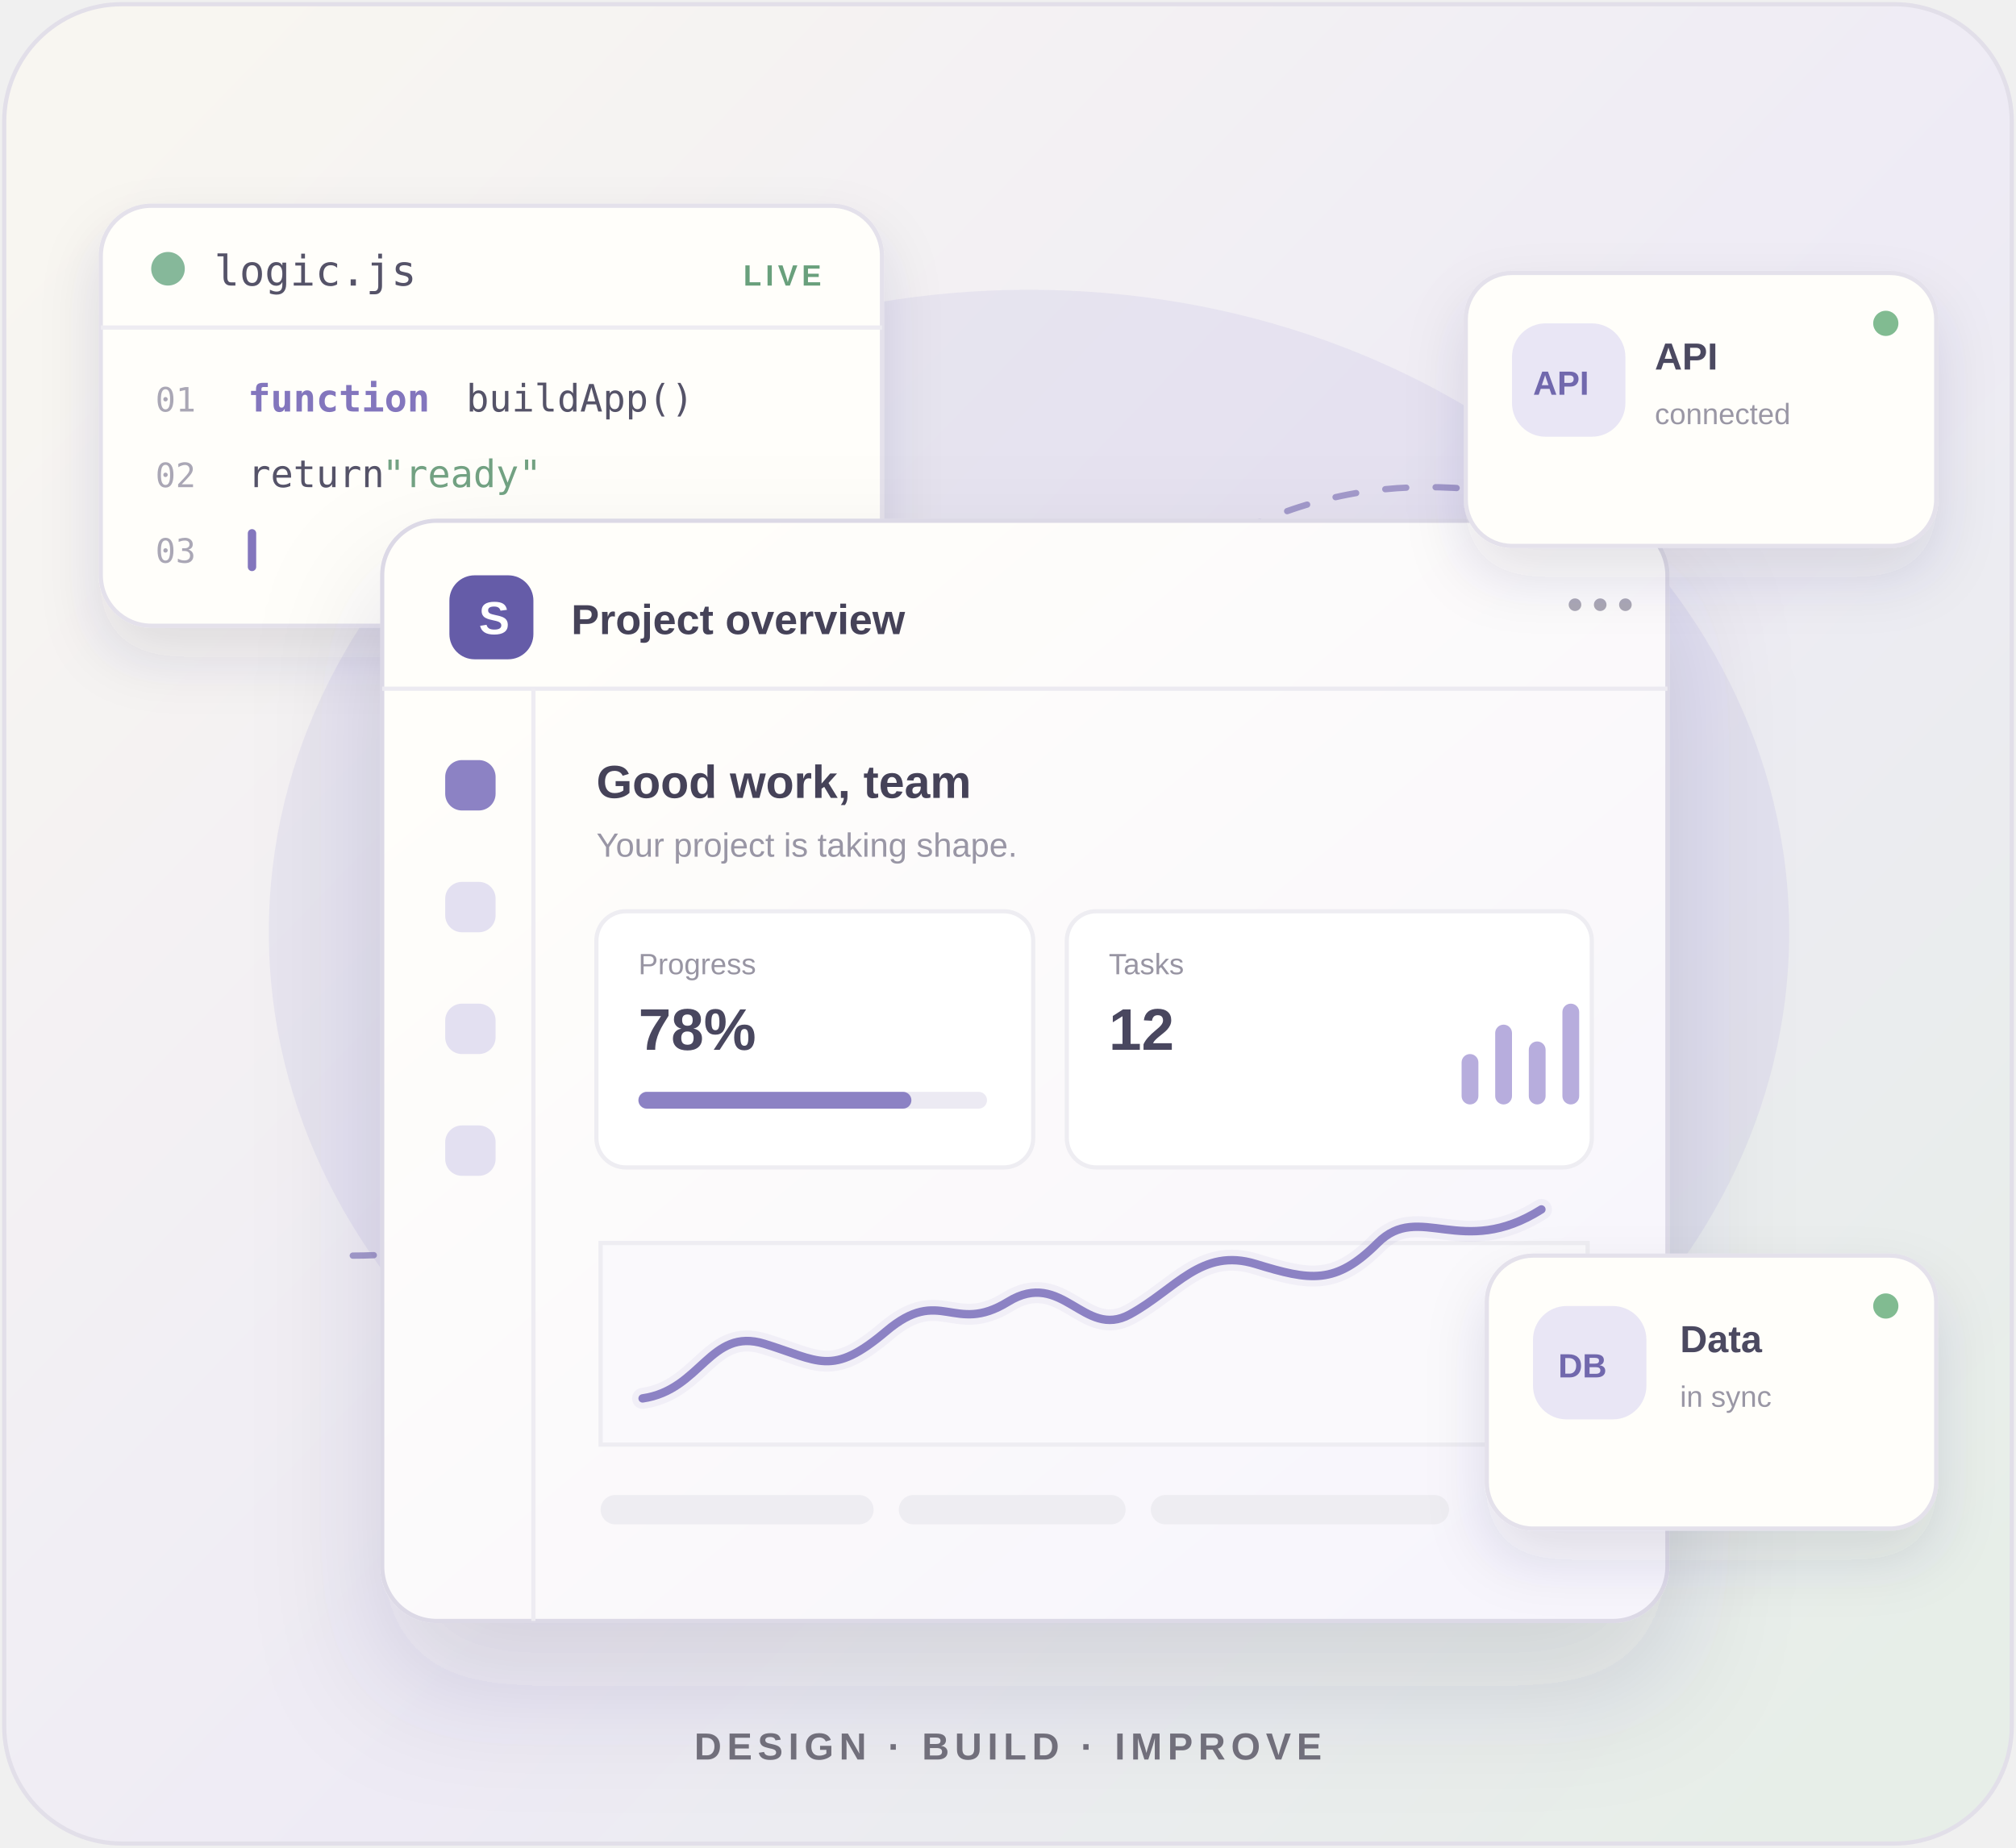
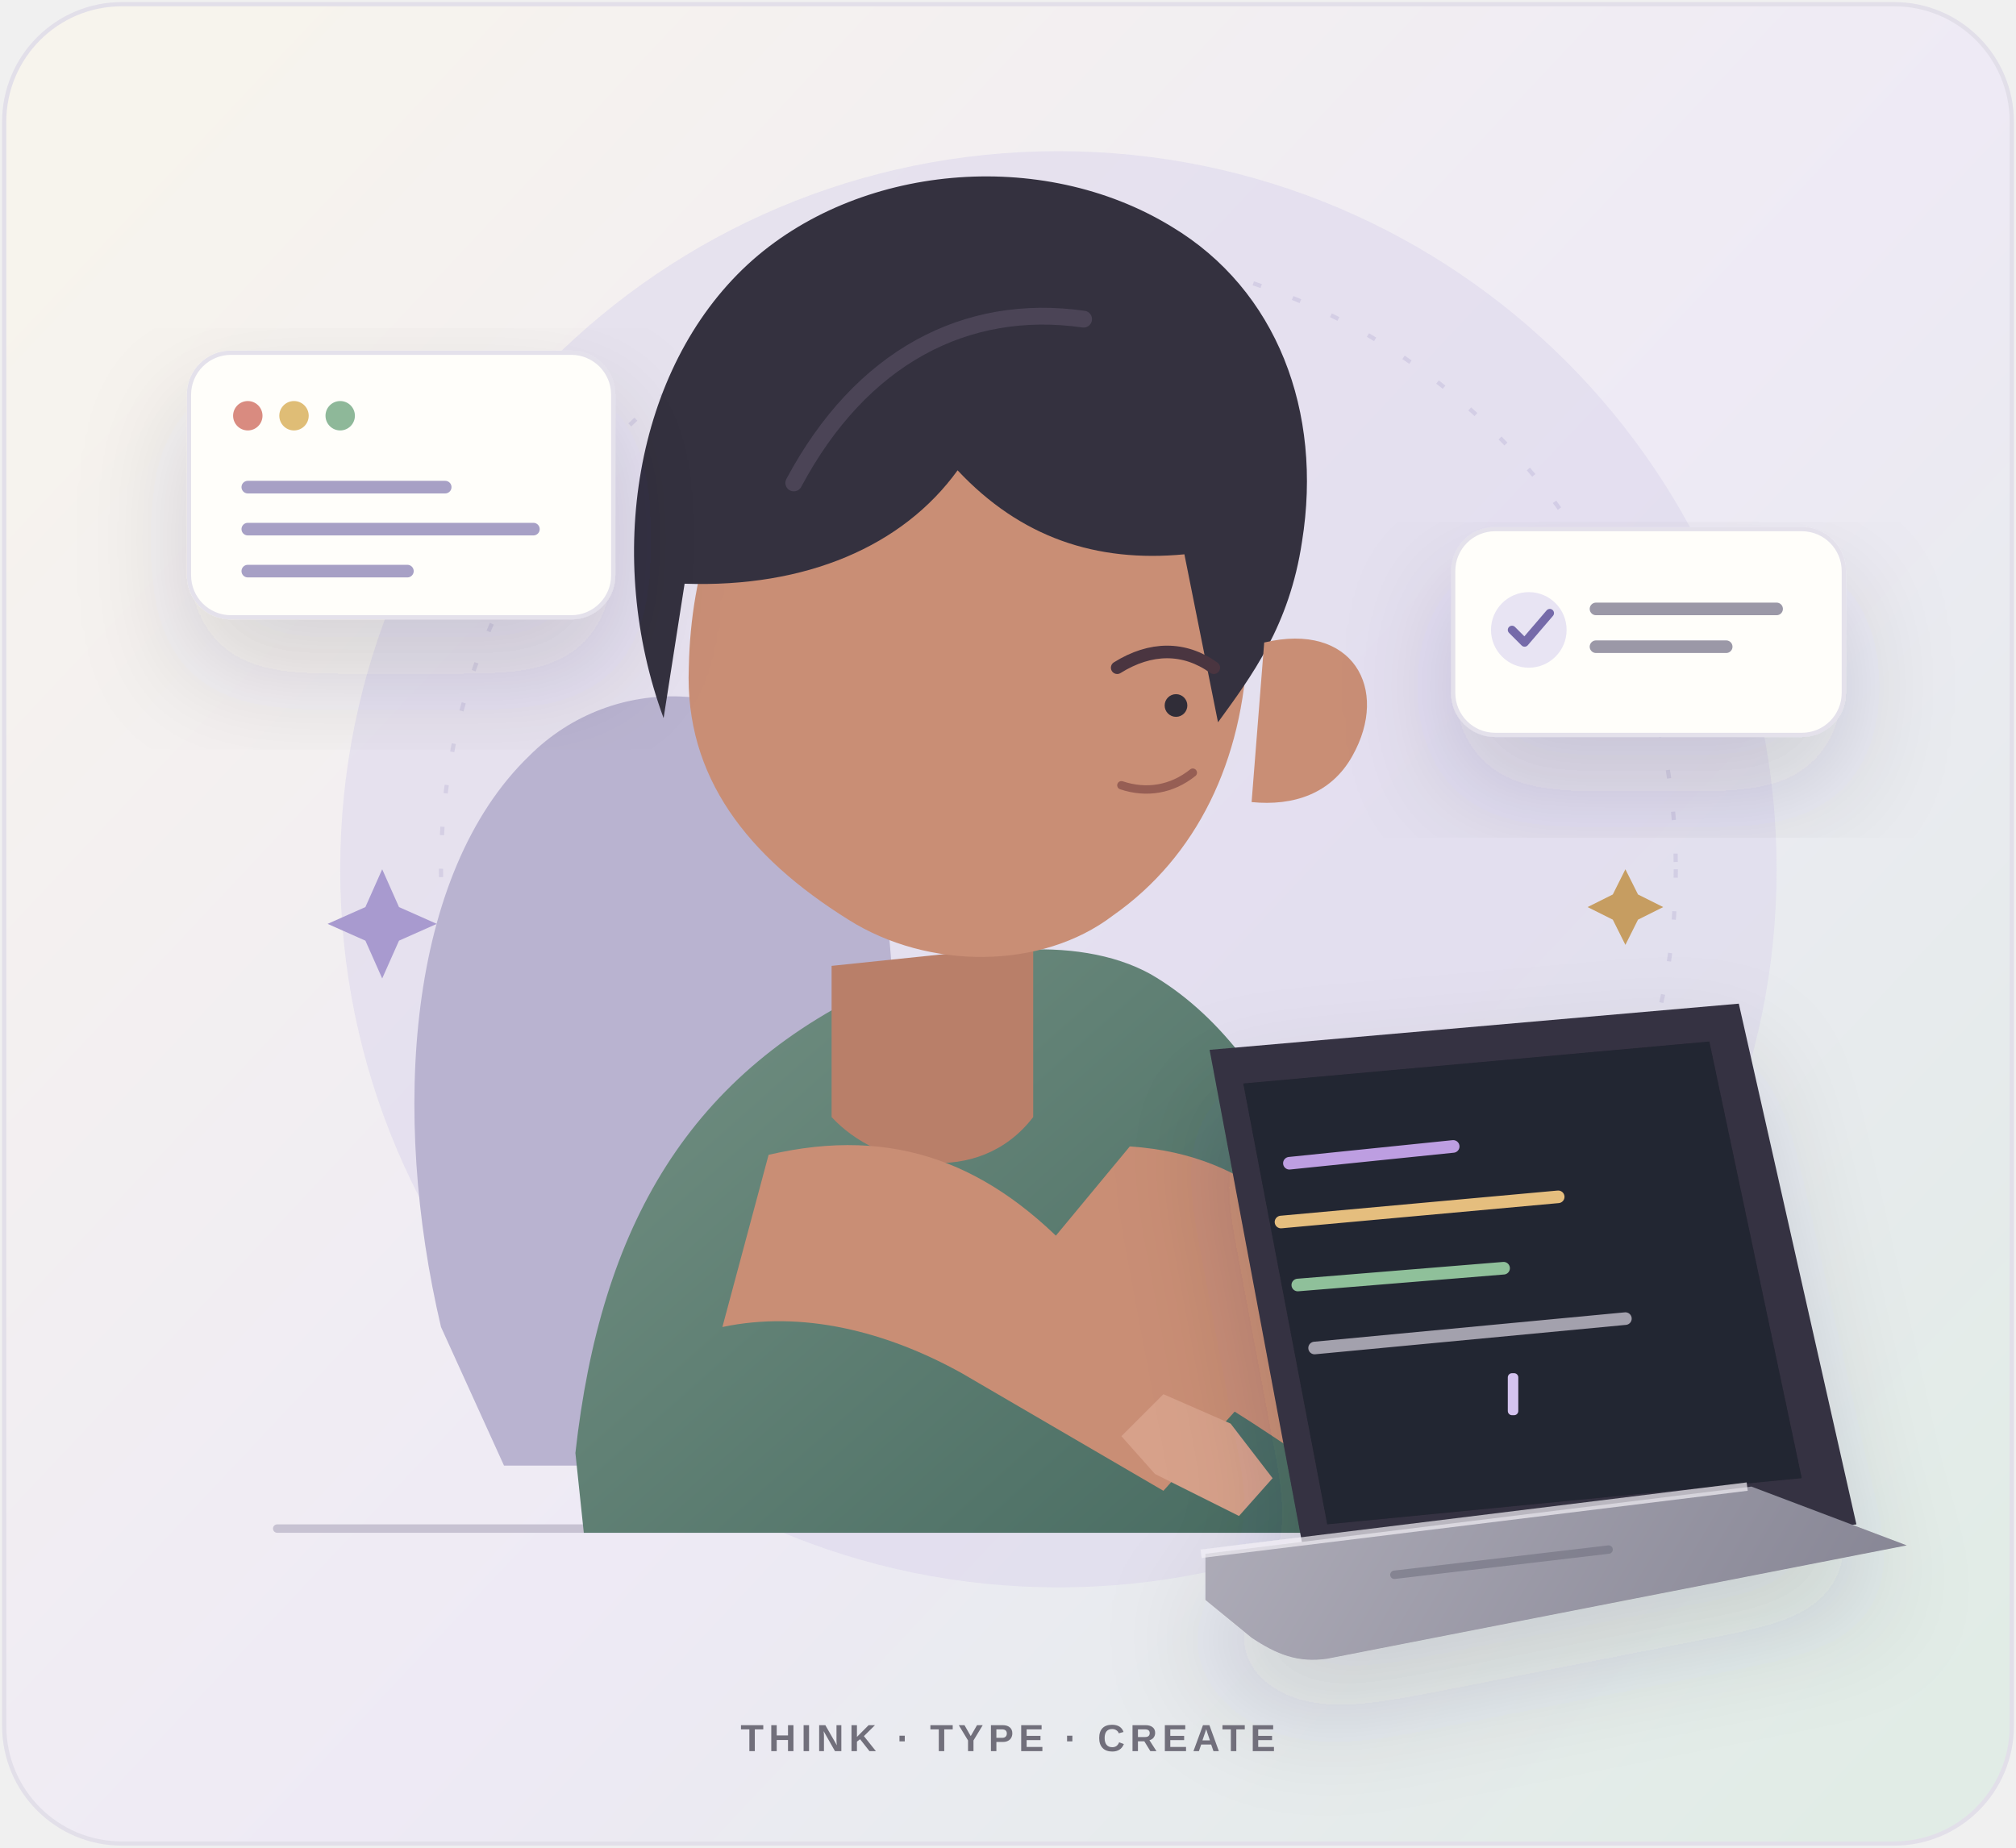
<svg xmlns="http://www.w3.org/2000/svg" viewBox="0 0 480 440" fill="none">
  <defs>
-     <linearGradient id="backdrop" x1="35" y1="20" x2="442" y2="412" gradientUnits="userSpaceOnUse">
-       <stop stop-color="#F8F6F1" />
-       <stop offset=".58" stop-color="#EEEBF5" />
-       <stop offset="1" stop-color="#E7EEE8" />
+     <linearGradient id="room" x1="34" y1="25" x2="454" y2="420" gradientUnits="userSpaceOnUse">
+       <stop stop-color="#F7F4ED" />
+       <stop offset=".55" stop-color="#EEEAF5" />
+       <stop offset="1" stop-color="#E1ECE6" />
    </linearGradient>
-     <linearGradient id="card" x1="170" y1="115" x2="375" y2="362" gradientUnits="userSpaceOnUse">
-       <stop stop-color="#FFFEFA" />
-       <stop offset="1" stop-color="#F7F5FC" />
+     <linearGradient id="shirt" x1="165" y1="233" x2="304" y2="390" gradientUnits="userSpaceOnUse">
+       <stop stop-color="#6F8D80" />
+       <stop offset="1" stop-color="#45695F" />
+     </linearGradient>
+     <linearGradient id="laptop" x1="260" y1="306" x2="439" y2="413" gradientUnits="userSpaceOnUse">
+       <stop stop-color="#BBB9C4" />
+       <stop offset="1" stop-color="#858493" />
    </linearGradient>
    <filter id="shadow" x="-30%" y="-30%" width="160%" height="180%" color-interpolation-filters="sRGB">
-       <feDropShadow dx="0" dy="15" stdDeviation="15" flood-color="#322D53" flood-opacity=".14" />
-     </filter>
-     <filter id="smallShadow" x="-30%" y="-30%" width="160%" height="180%" color-interpolation-filters="sRGB">
-       <feDropShadow dx="0" dy="7" stdDeviation="7" flood-color="#322D53" flood-opacity=".12" />
+       <feDropShadow dx="0" dy="13" stdDeviation="13" flood-color="#353149" flood-opacity=".15" />
    </filter>
  </defs>
-   <rect x="1" y="1" width="478" height="438" rx="28" fill="url(#backdrop)" stroke="#E2DFE9" />
-   <ellipse cx="245" cy="222" rx="181" ry="153" fill="#B4AEDC" opacity=".18" />
-   <path d="M78 123C129 123 137 153 174 166s65-5 104-30 69-24 113-11M84 299c54 0 64-35 100-49s74 6 108 34 55 35 103 20" stroke="#9187C1" stroke-width="1.5" stroke-linecap="round" stroke-dasharray="5 7" opacity=".8">
-     <animate attributeName="stroke-dashoffset" from="0" to="-96" dur="9s" repeatCount="indefinite" />
-   </path>
-   <circle cx="174" cy="166" r="5" fill="#8277B9" stroke="#fff" stroke-width="3" />
-   <circle cx="292" cy="284" r="5" fill="#8277B9" stroke="#fff" stroke-width="3" />
-   <g filter="url(#smallShadow)">
-     <rect x="24" y="49" width="186" height="100" rx="12" fill="#FFFEFA" stroke="#E4E1EB" />
-     <path d="M24 78h186" stroke="#EEECF2" />
-     <circle cx="40" cy="64" r="4" fill="#86B89A" />
-     <text x="51" y="68" fill="#555268" font-family="monospace" font-size="10">logic.js</text>
-     <text x="177" y="68" fill="#69A07C" font-family="Arial,sans-serif" font-size="7" font-weight="700" letter-spacing="1">LIVE</text>
-     <text x="37" y="98" fill="#AAA7B5" font-family="monospace" font-size="8">01</text>
-     <text x="59" y="98" fill="#8376BD" font-family="monospace" font-size="9" font-weight="600">function</text>
-     <text x="111" y="98" fill="#555268" font-family="monospace" font-size="9"> buildApp()</text>
-     <text x="37" y="116" fill="#AAA7B5" font-family="monospace" font-size="8">02</text>
-     <text x="59" y="116" fill="#555268" font-family="monospace" font-size="9">return </text>
-     <text x="91" y="116" fill="#72A283" font-family="monospace" font-size="9">"ready"</text>
-     <text x="37" y="134" fill="#AAA7B5" font-family="monospace" font-size="8">03</text>
-     <rect x="59" y="126" width="2" height="10" rx="1" fill="#8376BD">
+   <rect x="1" y="1" width="478" height="438" rx="28" fill="url(#room)" stroke="#E2DFE9" />
+   <circle cx="252" cy="207" r="171" fill="#DCD7EC" opacity=".58" />
+   <circle cx="252" cy="207" r="147" stroke="#938BBE" stroke-opacity=".2" stroke-dasharray="2 8" />
+   <path d="M66 364h354" stroke="#C7C2D2" stroke-width="2" stroke-linecap="round" />
+   <path d="M105 316c-12-51-8-108 21-136 20-20 53-19 72 4 13 16 16 43 14 73l-7 92h-85z" fill="#B9B3D0" />
+   <path d="M137 346c6-54 27-91 74-112 17-8 45-12 63-2 31 18 51 65 58 133H139z" fill="url(#shirt)" />
+   <path d="M198 230v36c11 12 35 17 48 0v-41z" fill="#B97F69" />
+   <path d="M164 159c1-48 29-77 69-77 40 0 67 29 64 72-1 27-12 50-32 64-17 13-44 13-63 1-24-15-39-34-38-60z" fill="#C98E75" />
+   <path d="M158 171c-14-38-7-83 20-108 26-24 70-28 101-9 25 15 36 44 31 75-3 20-12 32-20 43l-8-40c-21 2-39-4-54-20-13 18-36 28-65 27l-5 32z" fill="#34313F" />
+   <path d="M301 153c21-5 30 11 21 27-5 9-14 12-24 11" fill="#C98E75" />
+   <path d="M266 159c8-5 16-5 23 0" stroke="#4A3540" stroke-width="3" stroke-linecap="round" />
+   <circle cx="280" cy="168" r="2.7" fill="#302D38" />
+   <path d="M284 184c-5 4-11 5-17 3" stroke="#965E54" stroke-width="2" stroke-linecap="round" />
+   <path d="M189 115c16-30 41-43 69-39" stroke="#62596F" stroke-opacity=".5" stroke-width="4" stroke-linecap="round" />
+   <path d="M269 273c30 2 45 20 65 47l29 34-18 16-42-28c-27-18-47-27-63-34z" fill="#C98E75" />
+   <g>
+     <path d="M183 275c30-7 53 2 74 25l38 35-18 20-48-28c-18-10-38-15-57-11z" fill="#C98E75" />
+     <path d="M277 332l16 7 10 13-8 9-20-10-8-9z" fill="#D7A18A">
+       <animateTransform attributeName="transform" type="translate" values="0 0;2 2;0 0" dur=".55s" repeatCount="indefinite" />
+     </path>
+     <animateTransform attributeName="transform" type="translate" values="0 0;0 -1.5;0 0" dur="2.8s" repeatCount="indefinite" />
+   </g>
+   <g filter="url(#shadow)">
+     <path d="M288 250l126-11 28 124-130 15z" fill="#353342" />
+     <path d="M296 258l111-10 22 104-113 11z" fill="#242532" />
+     <path d="M307 277l39-4" stroke="#BD9EE1" stroke-width="3" stroke-linecap="round" />
+     <path d="M305 291l66-6" stroke="#E5BE7E" stroke-width="3" stroke-linecap="round" />
+     <path d="M309 306l49-4" stroke="#8FC09A" stroke-width="3" stroke-linecap="round" />
+     <path d="M313 321l74-7" stroke="#D9D6E2" stroke-opacity=".7" stroke-width="3" stroke-linecap="round" />
+     <rect x="359" y="327" width="2.5" height="10" rx="1" fill="#D4C3EF">
      <animate attributeName="opacity" values="1;0;1" dur="1s" repeatCount="indefinite" />
    </rect>
-     <animateTransform attributeName="transform" type="translate" values="0 0;0 -6;0 0" dur="5s" repeatCount="indefinite" />
+     <path d="M287 370l130-16 37 14-138 27c-7 1-12-1-18-5l-11-9z" fill="url(#laptop)" />
+     <path d="M332 375l51-6" stroke="#727180" stroke-opacity=".6" stroke-width="2" stroke-linecap="round" />
+     <path d="M286 370l130-16" stroke="#F2F0F6" stroke-opacity=".7" stroke-width="2" />
  </g>
  <g filter="url(#shadow)">
-     <rect x="91" y="124" width="306" height="262" rx="13" fill="url(#card)" stroke="#DCD9E6" />
-     <path d="M91 164h306" stroke="#ECEAF1" />
-     <rect x="107" y="137" width="20" height="20" rx="6" fill="#655BA8" />
-     <text x="114" y="151" fill="#fff" font-family="Arial,sans-serif" font-size="11" font-weight="700">S</text>
-     <text x="136" y="151" fill="#454258" font-family="Arial,sans-serif" font-size="10" font-weight="700">Project overview</text>
-     <circle cx="375" cy="144" r="1.5" fill="#AAA7B5" />
-     <circle cx="381" cy="144" r="1.5" fill="#AAA7B5" />
-     <circle cx="387" cy="144" r="1.5" fill="#AAA7B5" />
-     <path d="M127 164v222" stroke="#EEECF2" />
-     <rect x="106" y="181" width="12" height="12" rx="4" fill="#8C82C4" />
-     <rect x="106" y="210" width="12" height="12" rx="4" fill="#E3E0F1" />
-     <rect x="106" y="239" width="12" height="12" rx="4" fill="#E3E0F1" />
-     <rect x="106" y="268" width="12" height="12" rx="4" fill="#E3E0F1" />
-     <text x="142" y="190" fill="#454258" font-family="Arial,sans-serif" font-size="11" font-weight="600">Good work, team</text>
-     <text x="142" y="204" fill="#9996A5" font-family="Arial,sans-serif" font-size="8">Your project is taking shape.</text>
-     <rect x="142" y="217" width="104" height="61" rx="7" fill="#fff" stroke="#EEEDF2" />
-     <rect x="254" y="217" width="125" height="61" rx="7" fill="#fff" stroke="#EEEDF2" />
-     <text x="152" y="232" fill="#9895A3" font-family="Arial,sans-serif" font-size="7">Progress</text>
-     <text x="152" y="250" fill="#49465F" font-family="Arial,sans-serif" font-size="14" font-weight="700">78%</text>
-     <rect x="152" y="260" width="83" height="4" rx="2" fill="#ECEAF3" />
-     <rect x="152" y="260" width="65" height="4" rx="2" fill="#8C82C4">
-       <animate attributeName="width" values="65;72;65" dur="3s" repeatCount="indefinite" />
-     </rect>
-     <text x="264" y="232" fill="#9895A3" font-family="Arial,sans-serif" font-size="7">Tasks</text>
-     <text x="264" y="250" fill="#49465F" font-family="Arial,sans-serif" font-size="14" font-weight="700">12</text>
-     <g fill="#B7ADDD">
-       <rect x="348" y="251" width="4" height="12" rx="2" />
-       <rect x="356" y="244" width="4" height="19" rx="2" />
-       <rect x="364" y="248" width="4" height="15" rx="2" />
-       <rect x="372" y="239" width="4" height="24" rx="2" />
-     </g>
-     <path d="M143 296h235v48H143z" fill="#FAF9FC" stroke="#EEEDF2" />
-     <path d="M153 333c14-2 16-17 29-13s16 8 29-3 16 1 29-7 18 9 29 3 17-16 30-12 19 5 29-5 20 4 39-8" stroke="#8C82C4" stroke-width="2" stroke-linecap="round" />
-     <path d="M153 333c14-2 16-17 29-13s16 8 29-3 16 1 29-7 18 9 29 3 17-16 30-12 19 5 29-5 20 4 39-8" stroke="#8C82C4" stroke-width="5" stroke-linecap="round" opacity=".08">
-       <animate attributeName="opacity" values=".04;.18;.04" dur="2.5s" repeatCount="indefinite" />
-     </path>
-     <rect x="143" y="356" width="65" height="7" rx="3.5" fill="#EEEDF2" />
-     <rect x="214" y="356" width="54" height="7" rx="3.5" fill="#EEEDF2" />
-     <rect x="274" y="356" width="71" height="7" rx="3.5" fill="#EEEDF2" />
+     <rect x="45" y="84" width="101" height="63" rx="10" fill="#FFFEFA" stroke="#E4E1EB" />
+     <circle cx="59" cy="99" r="3.5" fill="#D98B80" />
+     <circle cx="70" cy="99" r="3.5" fill="#DFBD76" />
+     <circle cx="81" cy="99" r="3.5" fill="#8EB899" />
+     <path d="M59 116h47M59 126h68M59 136h38" stroke="#8178AE" stroke-width="3" stroke-linecap="round" opacity=".7" />
  </g>
-   <g filter="url(#smallShadow)">
-     <rect x="349" y="65" width="112" height="65" rx="11" fill="#FFFEFA" stroke="#E4E1EB" />
-     <rect x="360" y="77" width="27" height="27" rx="8" fill="#E9E6F5" />
-     <text x="365" y="94" fill="#7167AD" font-family="Arial,sans-serif" font-size="8" font-weight="700">API</text>
-     <text x="394" y="88" fill="#4C4961" font-family="Arial,sans-serif" font-size="9" font-weight="700">API</text>
-     <text x="394" y="101" fill="#9A97A5" font-family="Arial,sans-serif" font-size="7">connected</text>
-     <circle cx="449" cy="77" r="3" fill="#81BB91">
-       <animate attributeName="opacity" values="1;.45;1" dur="2s" repeatCount="indefinite" />
-     </circle>
-     <animateTransform attributeName="transform" type="translate" values="0 0;0 -5;0 0" dur="4s" repeatCount="indefinite" />
+   <g filter="url(#shadow)">
+     <rect x="346" y="126" width="93" height="49" rx="10" fill="#FFFEFA" stroke="#E4E1EB" />
+     <circle cx="364" cy="150" r="9" fill="#E8E4F3" />
+     <path d="M360 150l3 3 6-7" stroke="#746BA9" stroke-width="2" stroke-linecap="round" stroke-linejoin="round" />
+     <path d="M380 145h43M380 154h31" stroke="#9B98A7" stroke-width="3" stroke-linecap="round" />
+     <animateTransform attributeName="transform" type="translate" values="0 0;0 -5;0 0" dur="4.2s" repeatCount="indefinite" />
  </g>
-   <g filter="url(#smallShadow)">
-     <rect x="354" y="299" width="107" height="65" rx="11" fill="#FFFEFA" stroke="#E4E1EB" />
-     <rect x="365" y="311" width="27" height="27" rx="8" fill="#E9E6F5" />
-     <text x="371" y="328" fill="#7167AD" font-family="Arial,sans-serif" font-size="8" font-weight="700">DB</text>
-     <text x="400" y="322" fill="#4C4961" font-family="Arial,sans-serif" font-size="9" font-weight="700">Data</text>
-     <text x="400" y="335" fill="#9A97A5" font-family="Arial,sans-serif" font-size="7">in sync</text>
-     <circle cx="449" cy="311" r="3" fill="#81BB91">
-       <animate attributeName="opacity" values="1;.45;1" dur="2s" repeatCount="indefinite" />
-     </circle>
-     <animateTransform attributeName="transform" type="translate" values="0 0;0 -5;0 0" dur="4s" begin="-2s" repeatCount="indefinite" />
-   </g>
-   <text x="240" y="419" text-anchor="middle" fill="#716F7B" font-family="Arial,sans-serif" font-size="9" font-weight="700" letter-spacing="1.3">DESIGN  ·  BUILD  ·  IMPROVE</text>
+   <path d="M91 207l4 9 9 4-9 4-4 9-4-9-9-4 9-4 4-9z" fill="#A89ACF">
+     <animate attributeName="opacity" values=".35;1;.35" dur="2.6s" repeatCount="indefinite" />
+   </path>
+   <path d="M387 207l3 6 6 3-6 3-3 6-3-6-6-3 6-3 3-6z" fill="#C69D61">
+     <animate attributeName="opacity" values="1;.35;1" dur="2.1s" repeatCount="indefinite" />
+   </path>
+   <text x="240" y="417" text-anchor="middle" fill="#716F7B" font-family="Arial,sans-serif" font-size="9" font-weight="700" letter-spacing="1.2">THINK  ·  TYPE  ·  CREATE</text>
</svg>
